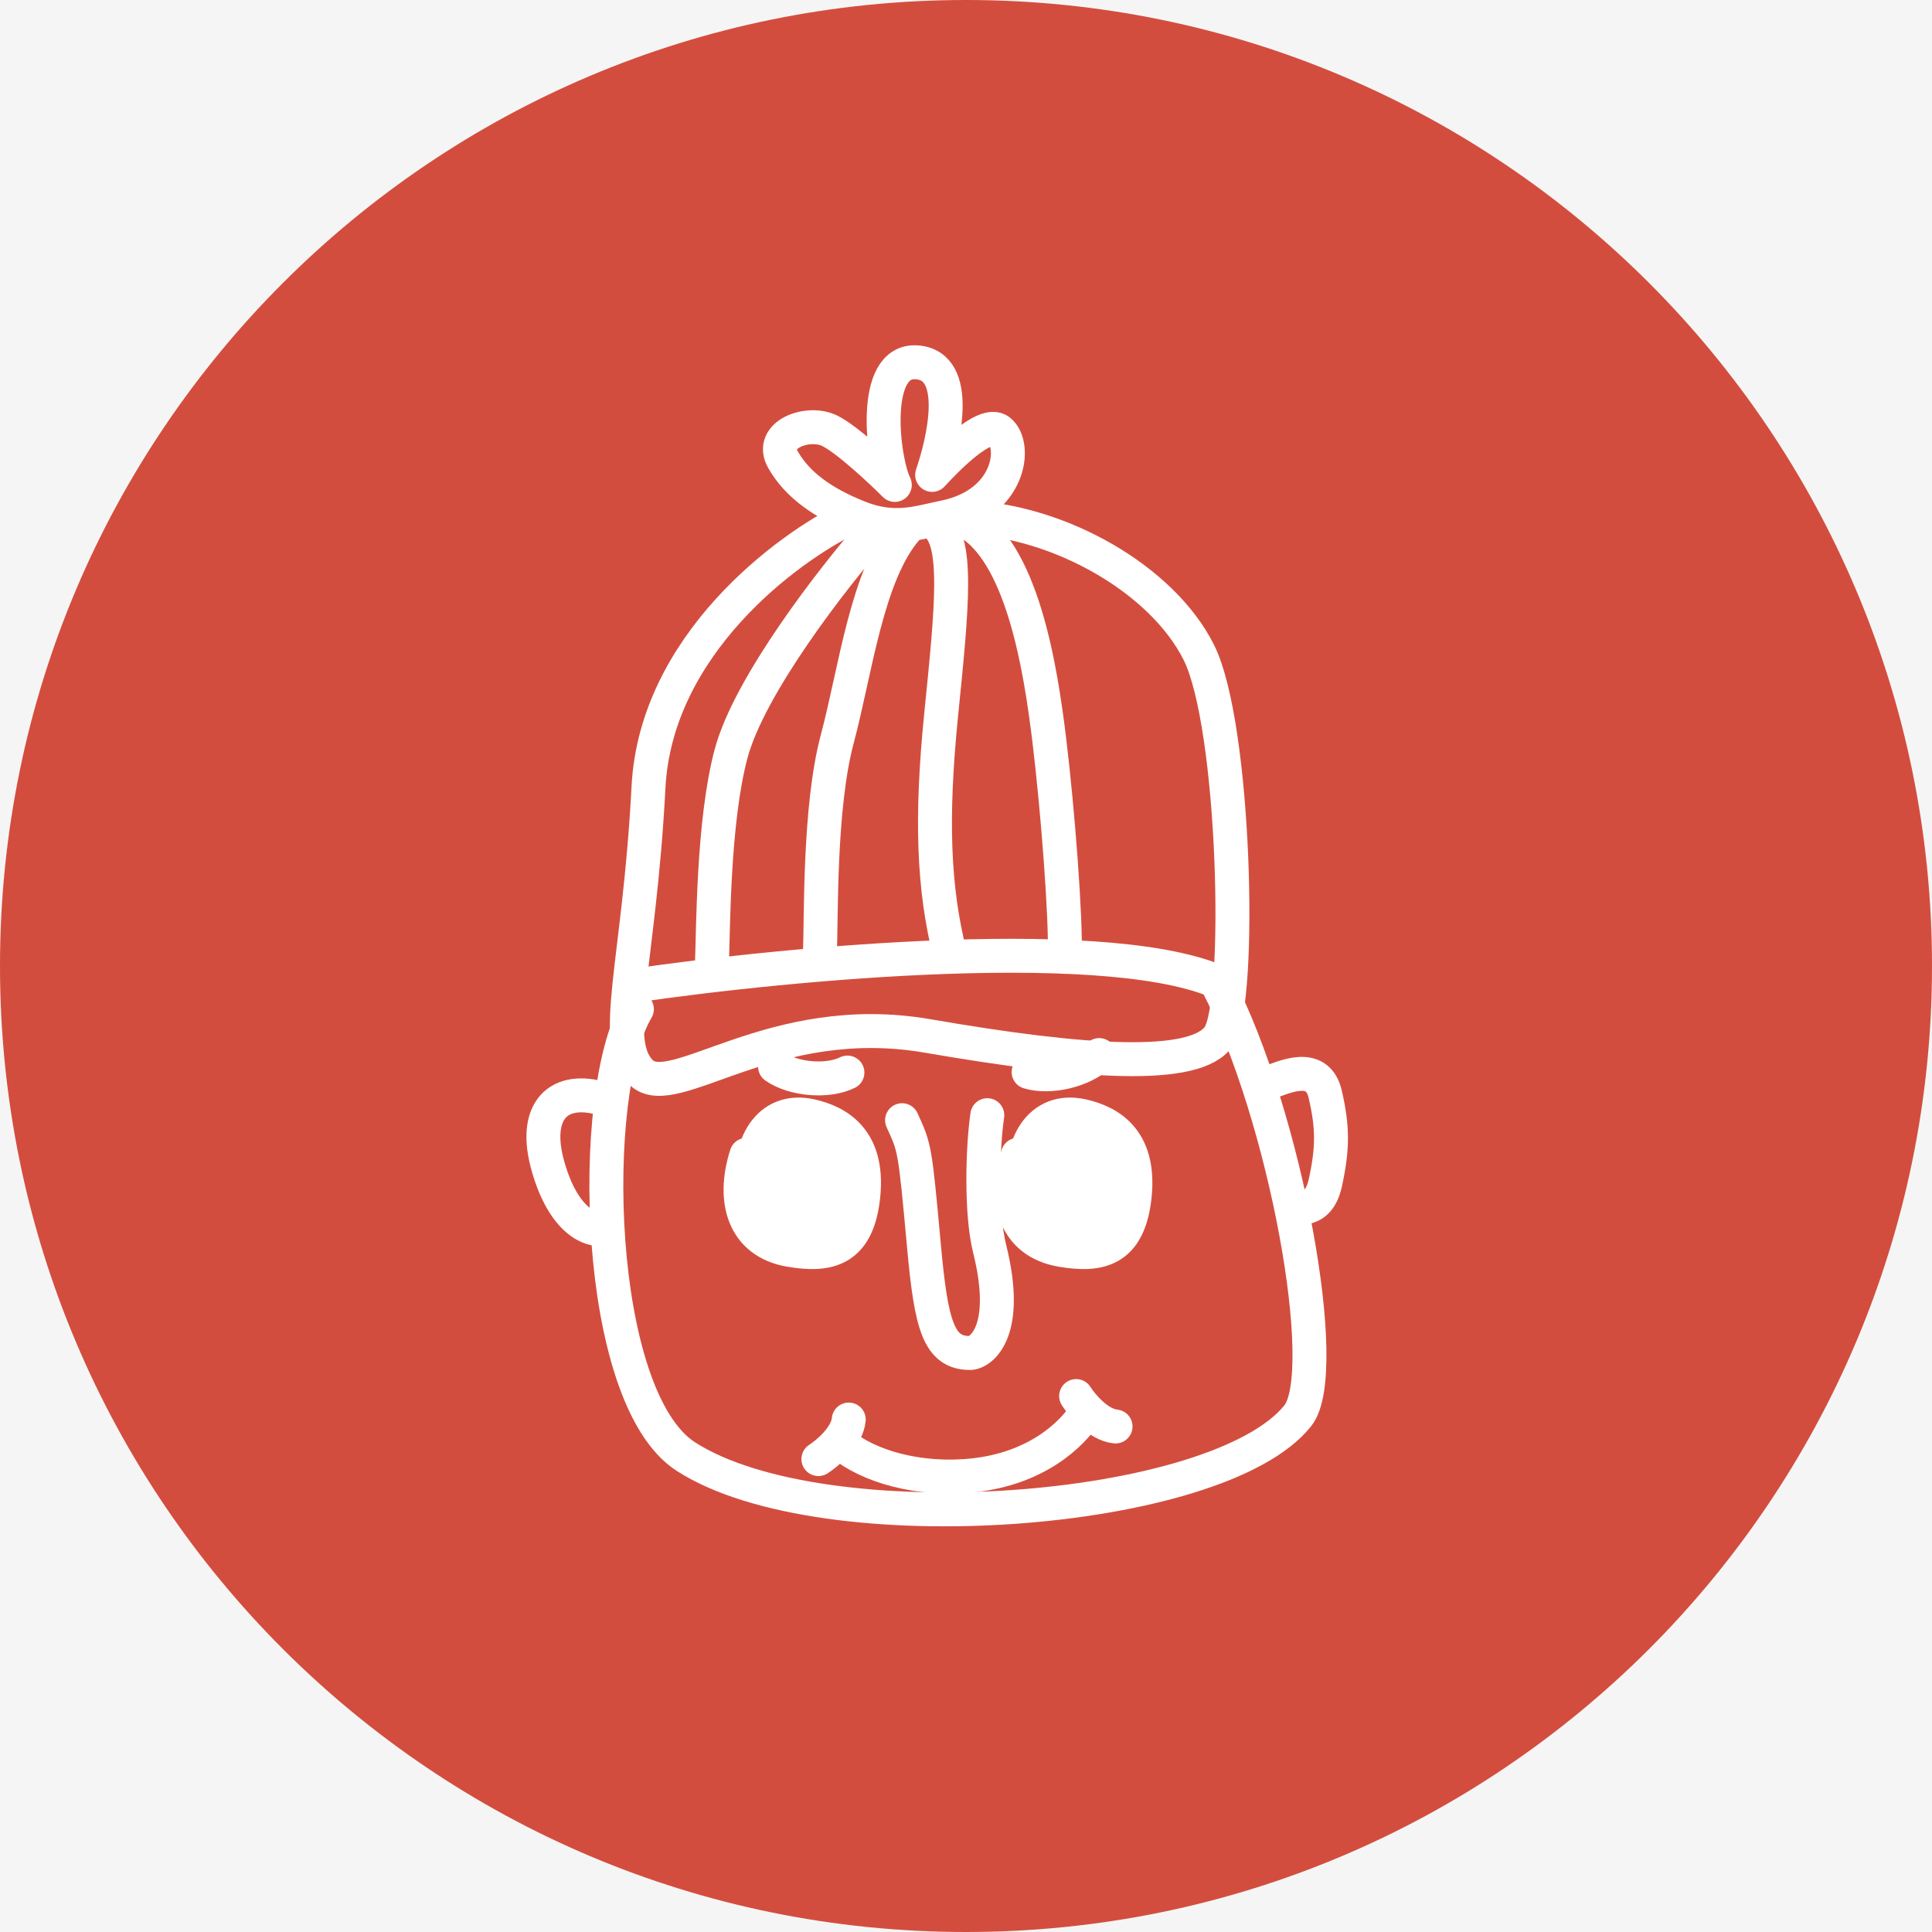
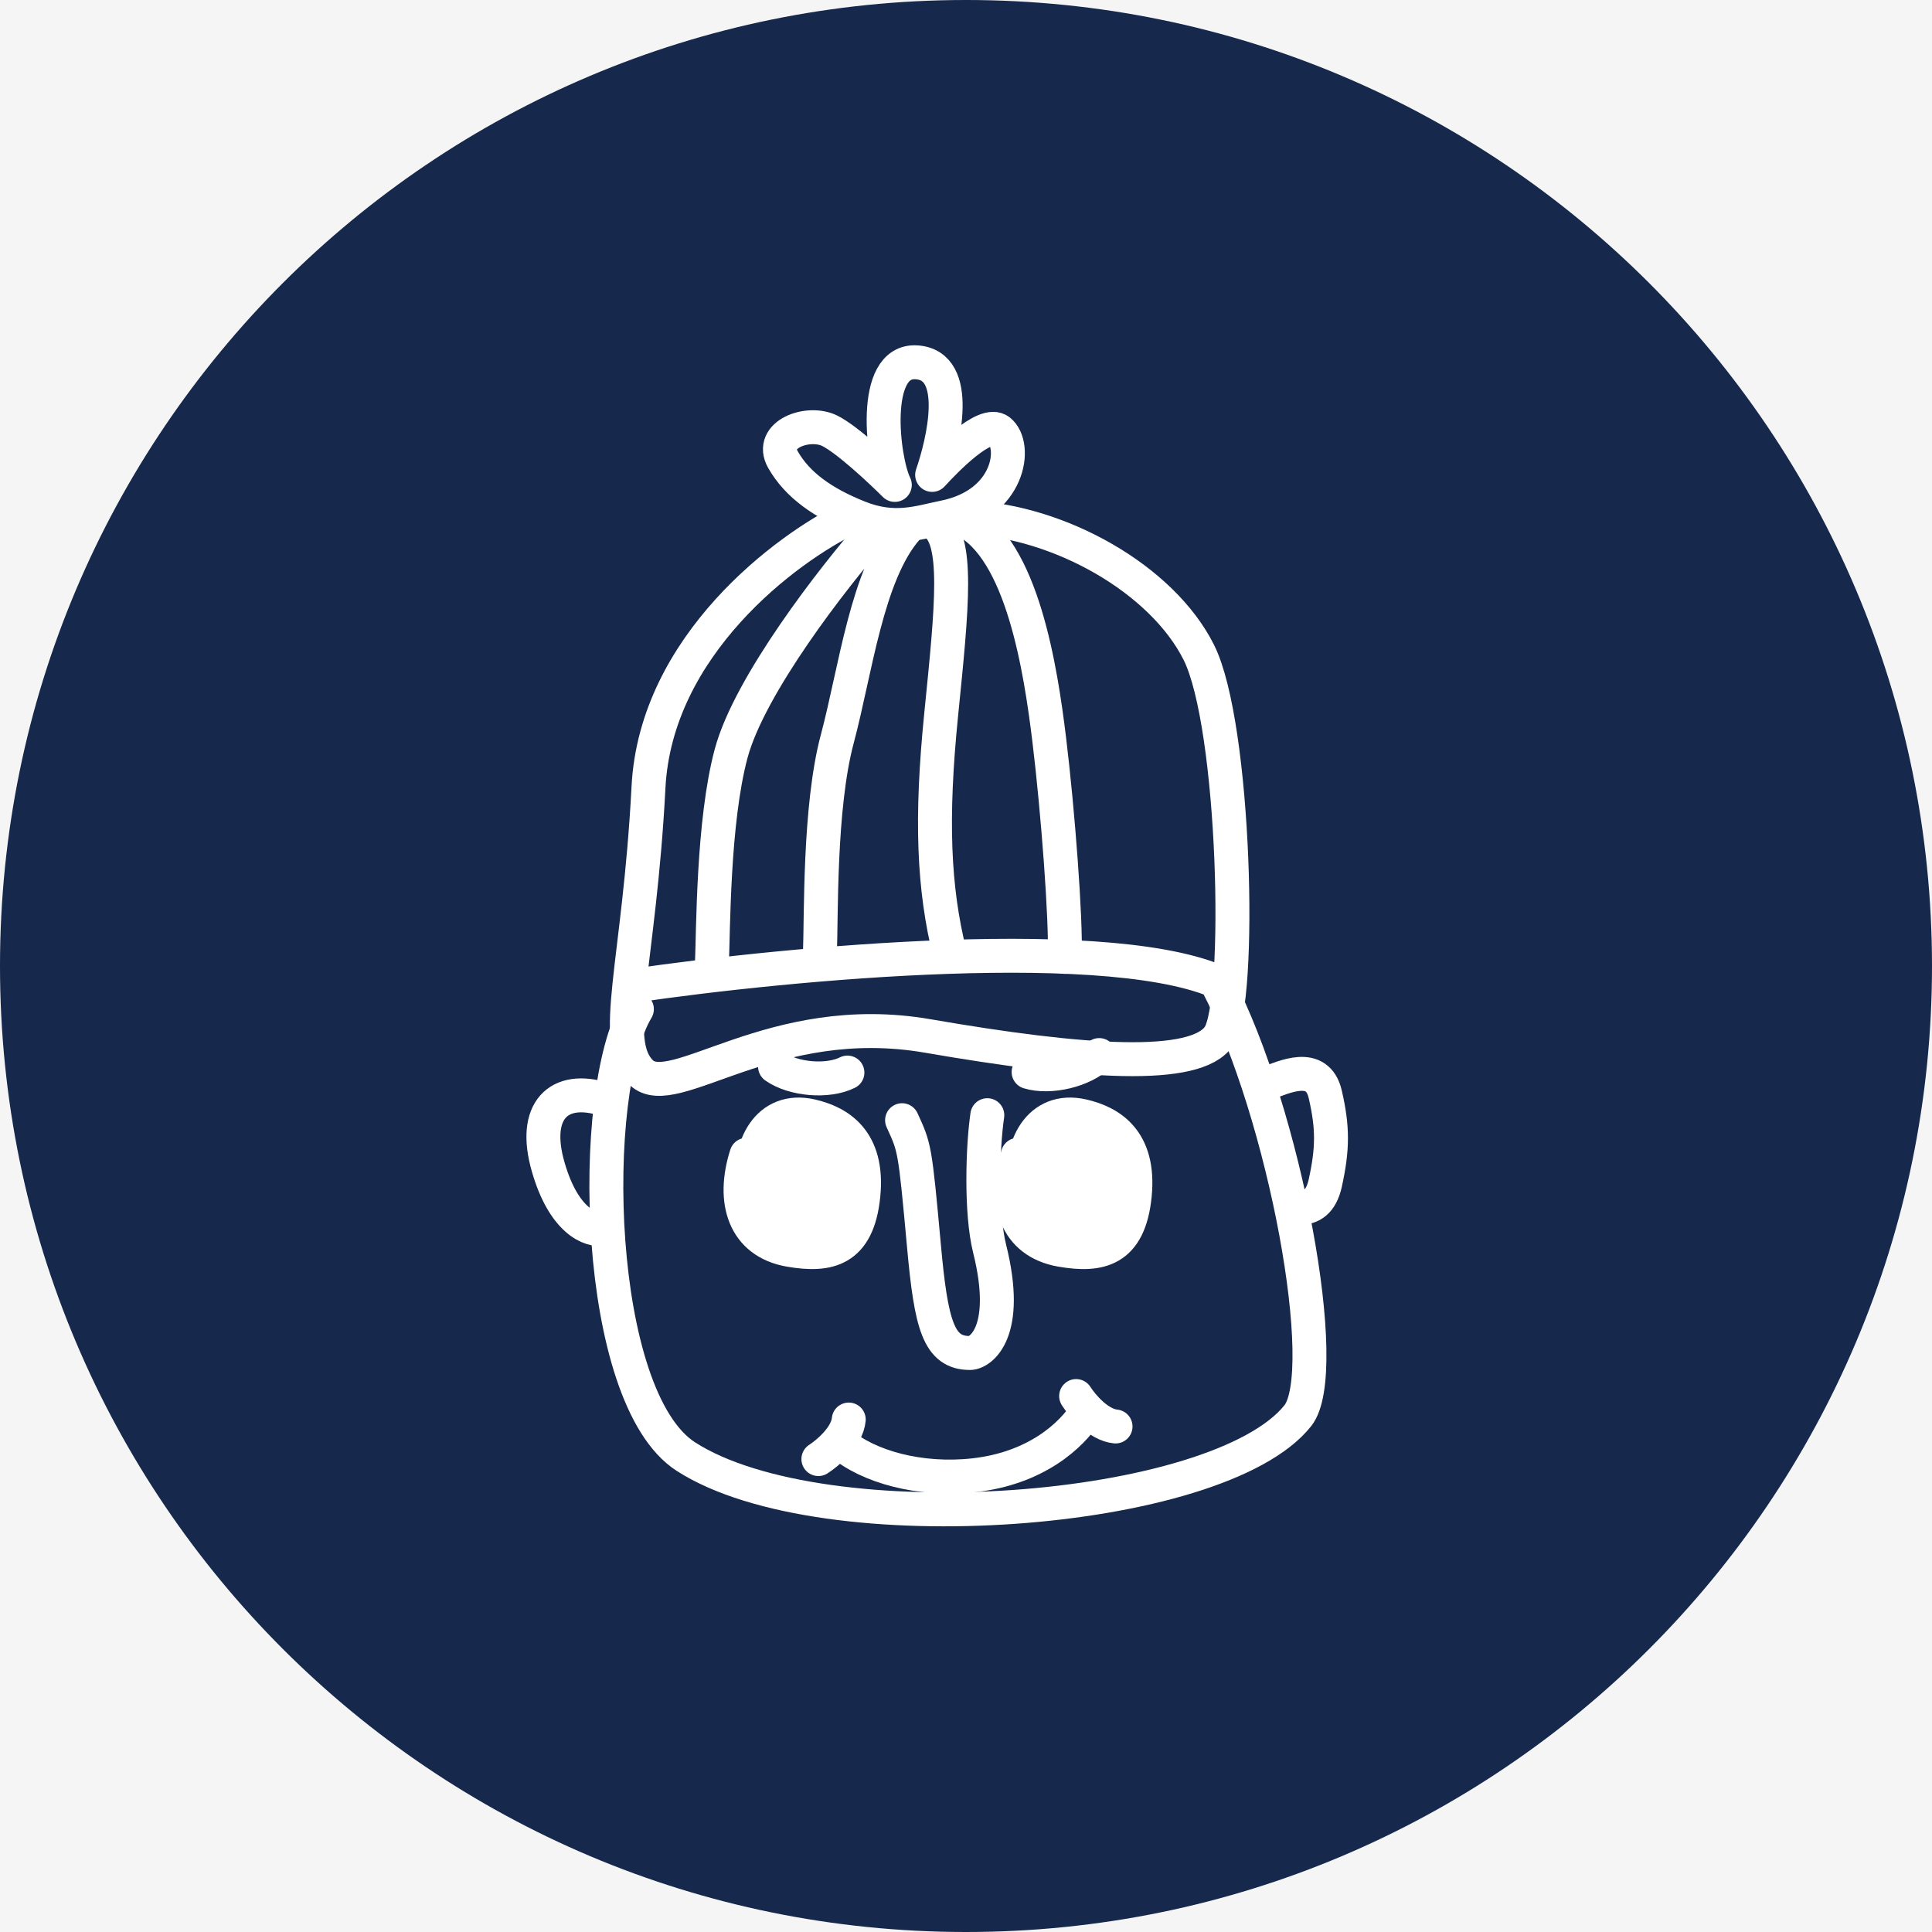
<svg xmlns="http://www.w3.org/2000/svg" width="32" height="32" viewBox="0 0 32 32" fill="none">
  <rect width="32" height="32" fill="#F5F5F5" />
-   <circle cx="16" cy="16" r="16" fill="#D34D3E" />
+   <circle cx="16" cy="16" r="16" fill="#16284B" />
  <path d="M20.161 16.293C21.287 18.455 22.07 22.726 21.496 23.448C20.182 25.102 13.651 25.597 11.362 24.127C9.832 23.146 9.735 18.074 10.549 16.715M20.978 17.945C21.265 17.842 21.821 17.569 21.95 18.124C22.078 18.679 22.076 19.024 21.95 19.599C21.88 19.912 21.718 20.006 21.524 20.006" stroke="white" stroke-width="0.562" stroke-linecap="round" stroke-linejoin="round" />
  <path d="M10.006 18.207C9.253 17.971 8.81 18.394 9.08 19.329C9.335 20.215 9.777 20.401 10.006 20.351" stroke="white" stroke-width="0.562" stroke-linecap="round" stroke-linejoin="round" />
  <path d="M16.353 18.471C16.275 18.999 16.243 20.087 16.391 20.681C16.739 22.073 16.238 22.41 16.066 22.41C15.545 22.41 15.422 21.945 15.303 20.63C15.154 18.997 15.15 19.011 14.941 18.554" stroke="white" stroke-width="0.562" stroke-linecap="round" stroke-linejoin="round" />
  <path d="M13.912 23.893C14.378 24.297 15.244 24.534 16.136 24.434C17.148 24.321 17.748 23.784 18.002 23.375M13.555 24.167C13.711 24.067 14.031 23.796 14.058 23.512M17.824 23.123C17.924 23.28 18.194 23.6 18.477 23.627" stroke="white" stroke-width="0.562" stroke-linecap="round" stroke-linejoin="round" />
  <path d="M14.083 8.57C13.02 9.081 10.862 10.69 10.741 13.04C10.589 15.977 10.09 17.255 10.622 17.766C11.154 18.277 12.785 16.712 15.367 17.159C17.95 17.606 19.812 17.733 20.192 17.159C20.572 16.584 20.463 12.018 19.856 10.805C19.248 9.592 17.552 8.634 16.033 8.57" stroke="white" stroke-width="0.562" stroke-linecap="round" stroke-linejoin="round" />
  <path d="M10.48 16.329C13.03 15.953 18.566 15.426 20.314 16.329M14.465 8.805C13.806 9.557 12.414 11.345 12.11 12.48C11.806 13.614 11.816 15.408 11.79 16.009M15.018 8.756C14.36 9.508 14.171 11.104 13.868 12.239C13.564 13.373 13.605 15.2 13.58 15.802" stroke="white" stroke-width="0.562" stroke-linecap="round" stroke-linejoin="round" />
  <path d="M15.966 8.613C16.932 9.096 17.237 11.088 17.379 12.254C17.523 13.436 17.66 15.247 17.635 15.849M15.462 8.659C15.892 8.896 15.768 10.052 15.59 11.823C15.414 13.564 15.462 14.714 15.733 15.801M13.745 7.136C14.032 7.279 14.582 7.793 14.821 8.032C14.621 7.633 14.414 5.953 15.179 6.001C15.943 6.049 15.618 7.348 15.439 7.866C15.658 7.627 16.314 6.945 16.553 7.136C16.851 7.375 16.734 8.349 15.636 8.569C15.226 8.651 14.821 8.808 14.223 8.569C13.626 8.33 13.208 8.032 12.969 7.614C12.73 7.196 13.387 6.957 13.745 7.136Z" stroke="white" stroke-width="0.562" stroke-linecap="round" stroke-linejoin="round" />
  <path d="M13.161 19.618C12.981 19.445 13.204 19.184 13.401 19.283C13.646 19.405 13.738 19.71 13.523 19.925C13.309 20.14 12.814 20.003 12.783 19.48C12.753 18.958 13.423 18.573 13.761 19.187C14.098 19.801 13.99 20.355 13.251 20.355C12.747 20.355 12.528 20.006 12.478 19.672C12.376 19.004 12.716 18.32 13.437 18.485C13.88 18.587 14.392 18.877 14.3 19.798C14.208 20.719 13.713 20.811 13.083 20.703C12.325 20.573 12.118 19.894 12.364 19.127M17.656 19.618C17.477 19.445 17.7 19.184 17.896 19.283C18.142 19.405 18.234 19.71 18.019 19.925C17.804 20.14 17.309 20.003 17.279 19.48C17.248 18.958 17.918 18.573 18.256 19.187C18.594 19.801 18.486 20.355 17.746 20.355C17.243 20.355 17.024 20.006 16.973 19.672C16.871 19.004 17.211 18.32 17.932 18.485C18.376 18.587 18.887 18.877 18.795 19.798C18.703 20.719 18.208 20.811 17.579 20.703C16.82 20.573 16.613 19.894 16.859 19.127M12.837 17.666C13.142 17.881 13.712 17.927 14.036 17.765M17.037 17.756C17.394 17.865 17.949 17.73 18.206 17.475" stroke="white" stroke-width="0.562" stroke-linecap="round" stroke-linejoin="round" />
</svg>
